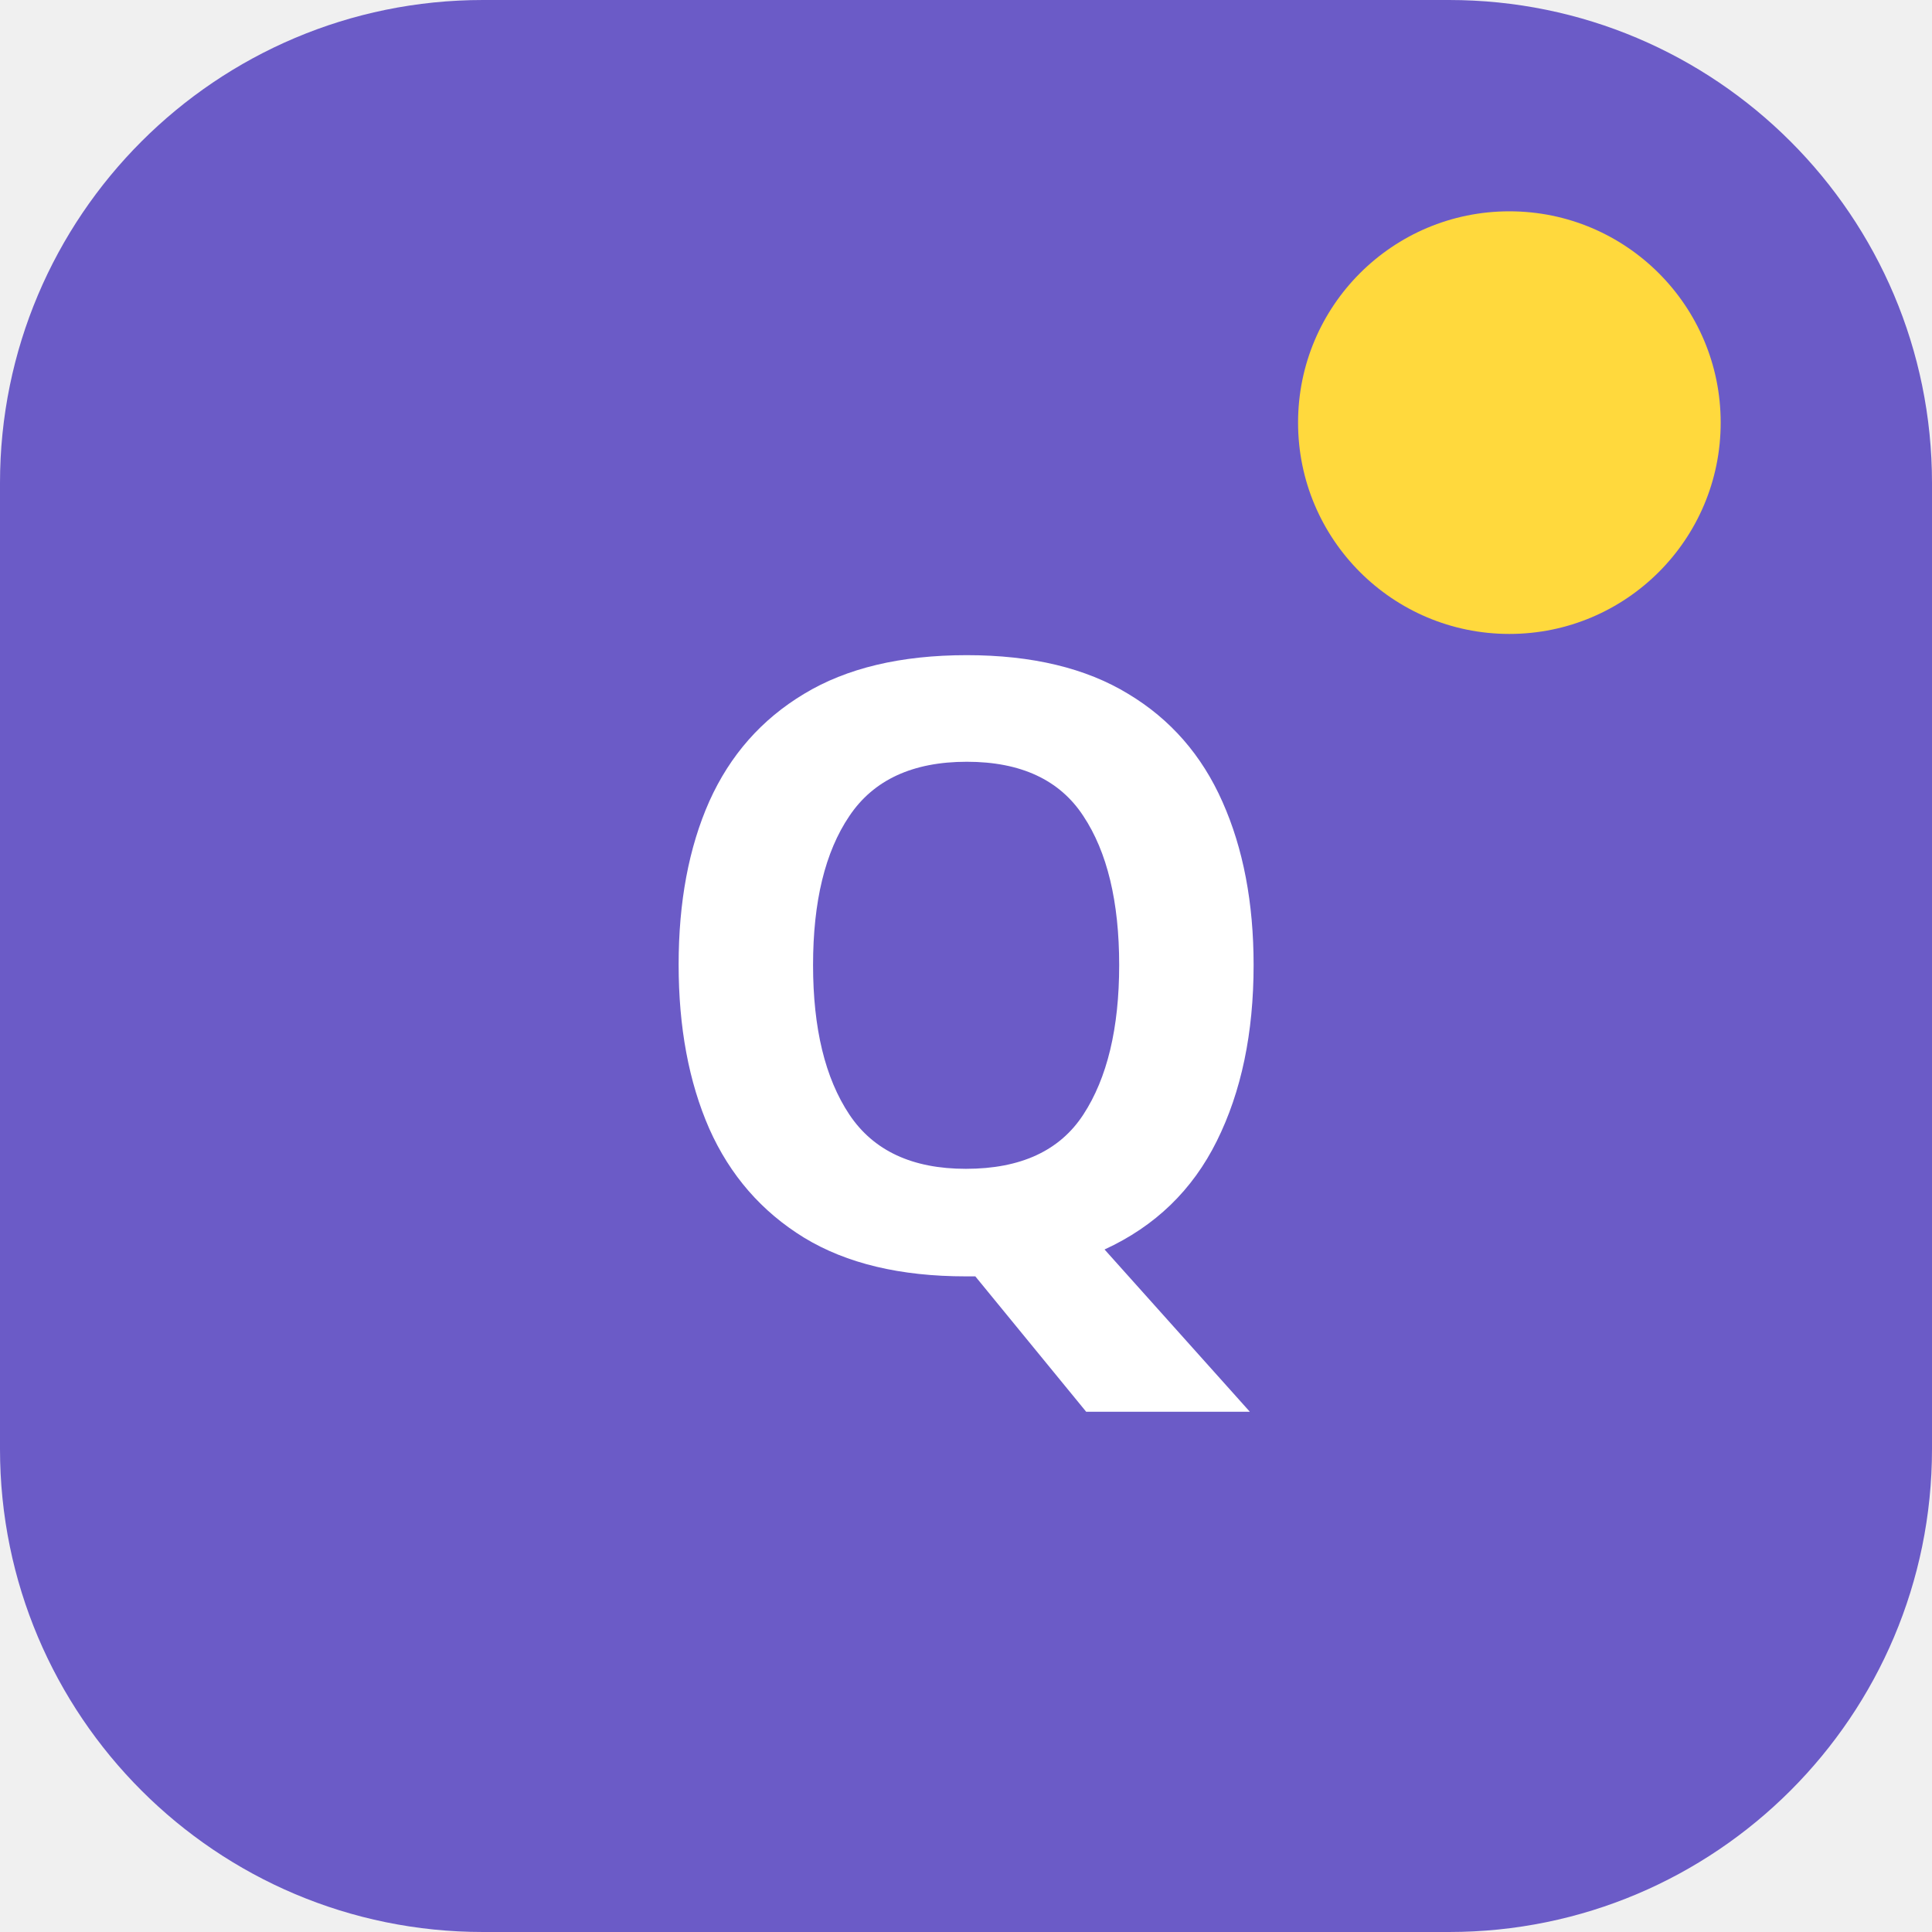
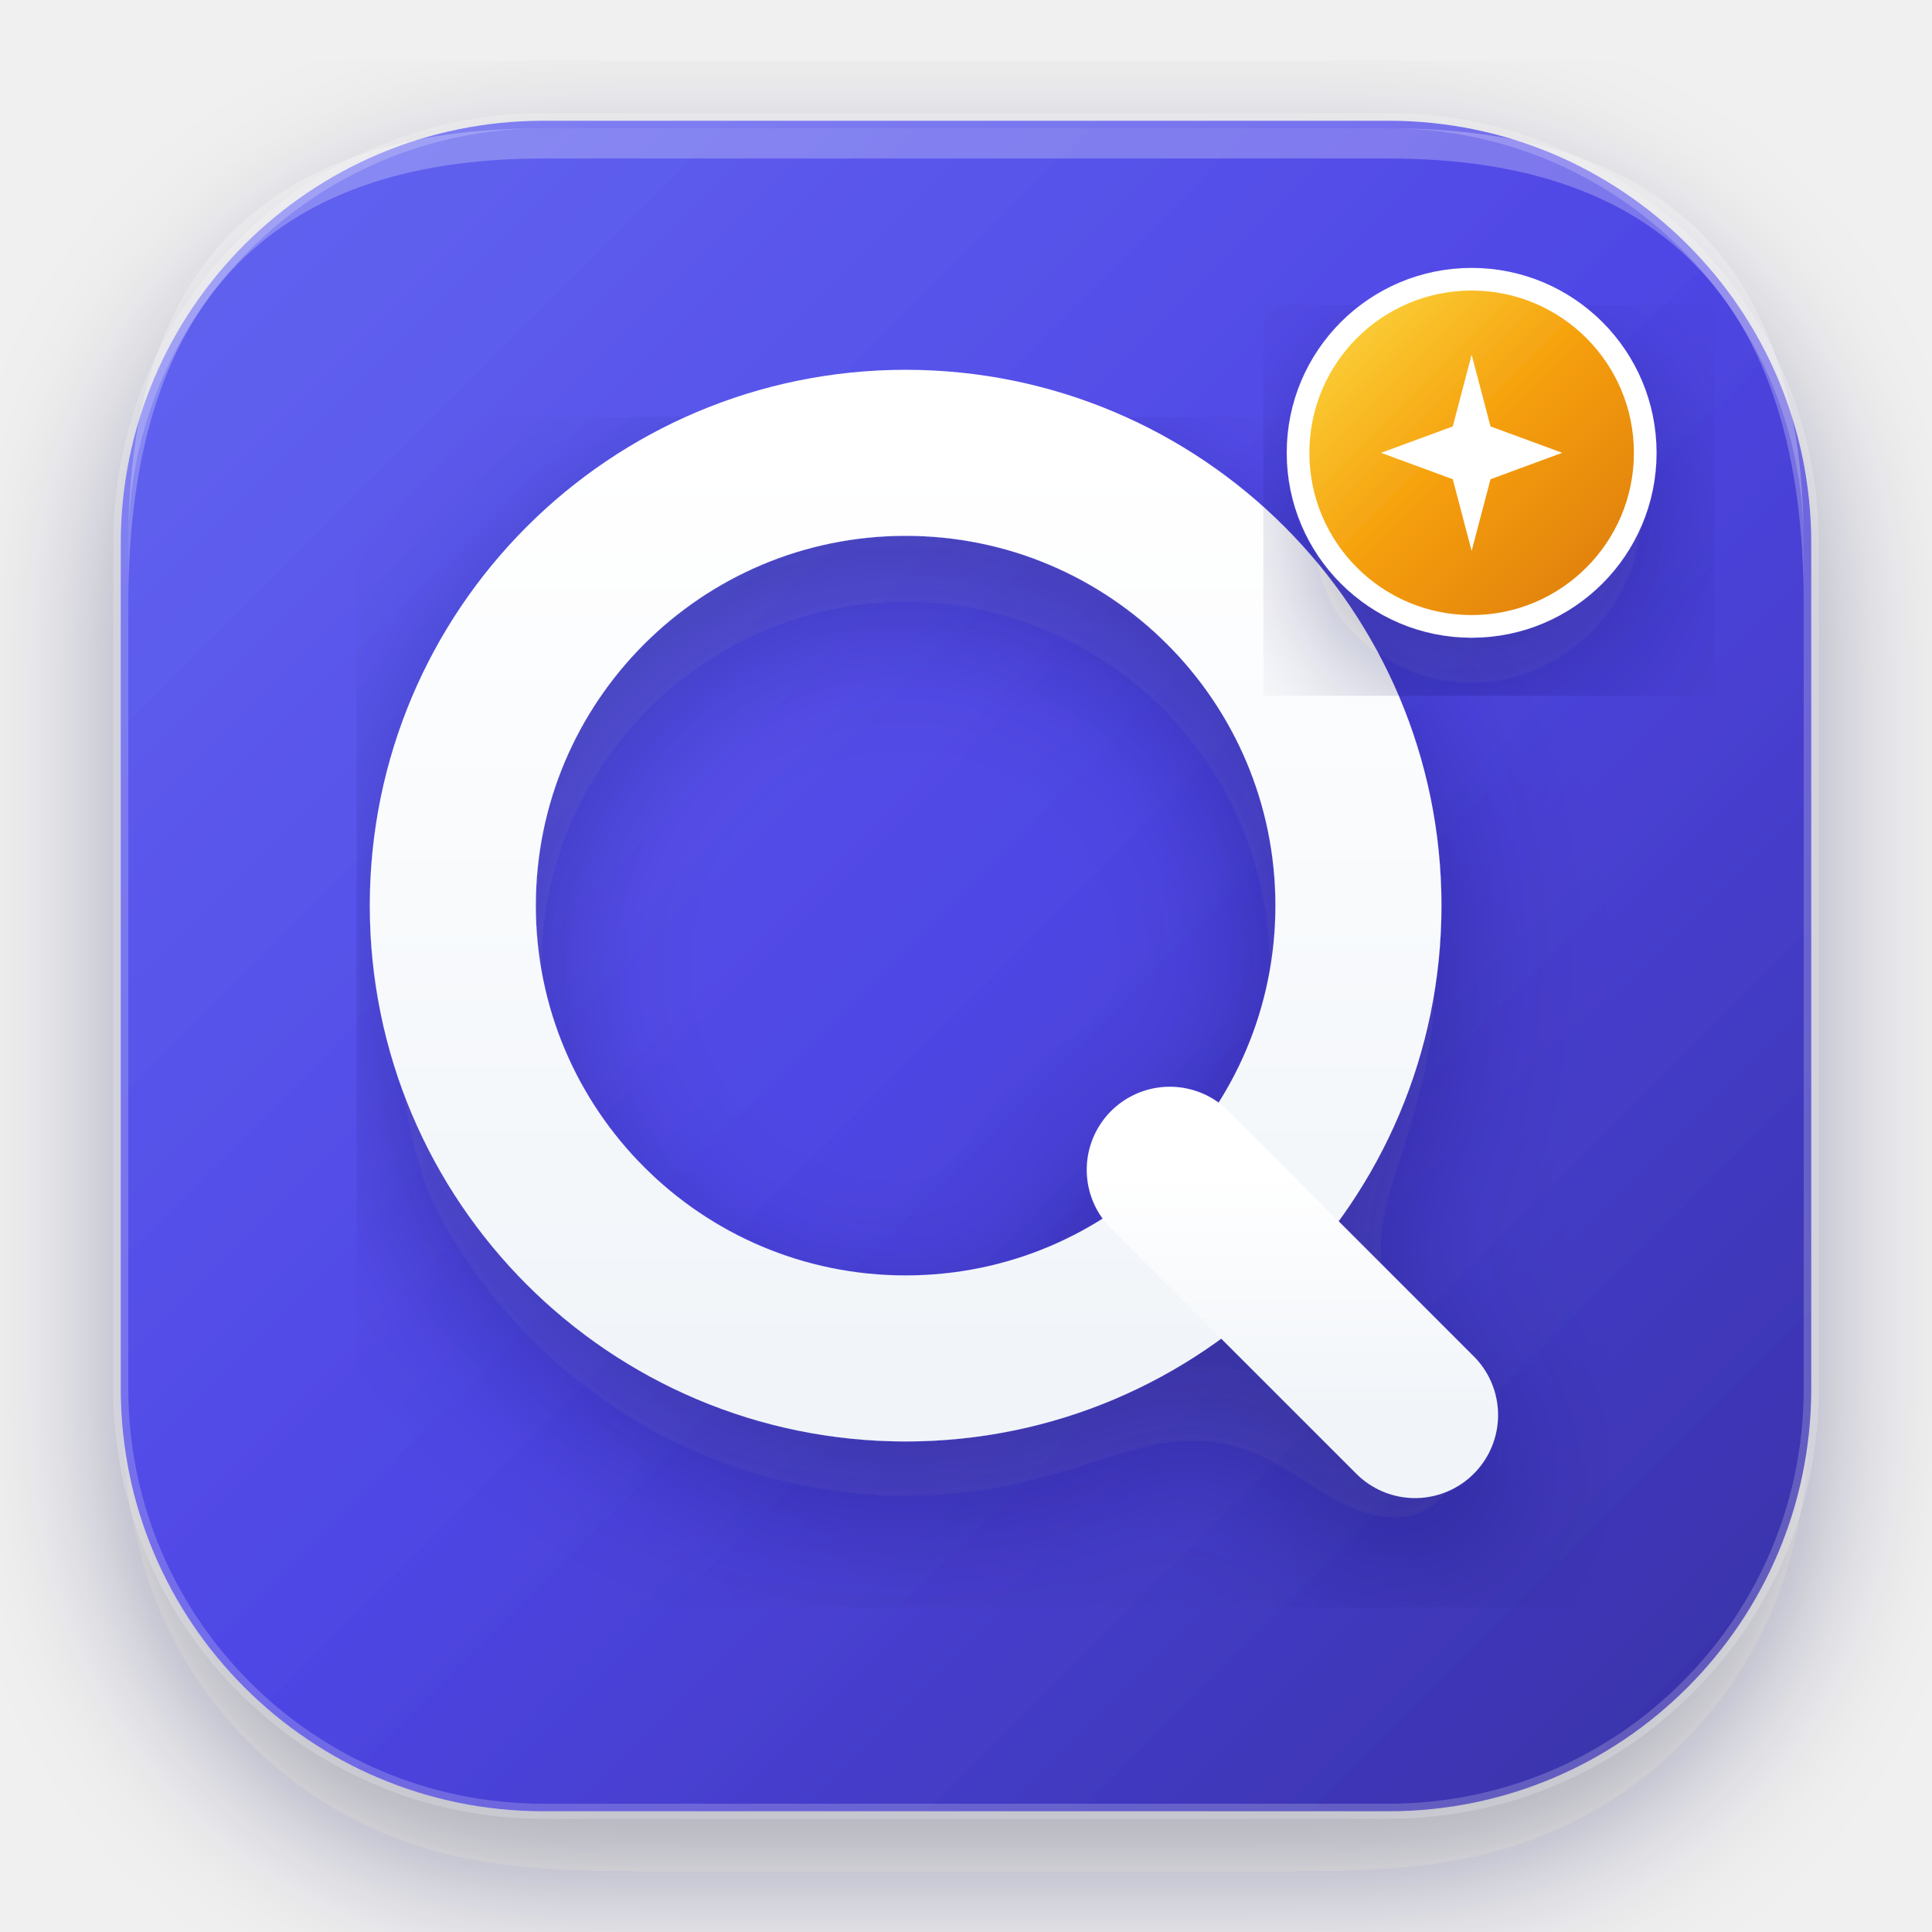
- <svg xmlns="http://www.w3.org/2000/svg" viewBox="0 0 64 64" fill="none">
-   <rect width="64" height="64" rx="16" fill="#6B5BC7" />
-   <text x="32" y="42" text-anchor="middle" font-family="system-ui,sans-serif" font-size="28" font-weight="800" fill="white">Q</text>
-   <circle cx="50" cy="14" r="7" fill="#FFD93D" />
+ <svg xmlns="http://www.w3.org/2000/svg" viewBox="0 0 512 512" fill="none">
+   <defs>
+     <linearGradient id="bgGrad" x1="0%" y1="0%" x2="100%" y2="100%">
+       <stop offset="0%" stop-color="#6366F1" />
+       <stop offset="50%" stop-color="#4F46E5" />
+       <stop offset="100%" stop-color="#3730A3" />
+     </linearGradient>
+     <linearGradient id="qGrad" x1="0%" y1="0%" x2="0%" y2="100%">
+       <stop offset="0%" stop-color="#FFFFFF" />
+       <stop offset="100%" stop-color="#F1F5F9" />
+     </linearGradient>
+     <linearGradient id="goldGrad" x1="0%" y1="0%" x2="100%" y2="100%">
+       <stop offset="0%" stop-color="#FDE047" />
+       <stop offset="50%" stop-color="#F59E0B" />
+       <stop offset="100%" stop-color="#D97706" />
+     </linearGradient>
+     <filter id="drop" x="-10%" y="-10%" width="130%" height="130%">
+       <feDropShadow dx="0" dy="16" stdDeviation="20" flood-color="#1E1B4B" flood-opacity="0.35" />
+     </filter>
+     <filter id="innerGlow">
+       <feGaussianBlur stdDeviation="6" result="blur" />
+       <feComposite in2="SourceAlpha" operator="arithmetic" k2="-1" k3="1" result="shadowDiff" />
+       <feFlood flood-color="#FFFFFF" flood-opacity="0.25" />
+       <feComposite in2="shadowDiff" operator="in" />
+       <feComposite in2="SourceGraphic" operator="over" />
+     </filter>
+   </defs>
+   <rect x="32" y="32" width="448" height="448" rx="112" fill="url(#bgGrad)" filter="url(#drop)" />
+   <rect x="32" y="32" width="448" height="448" rx="112" stroke="white" stroke-opacity="0.2" stroke-width="4" />
+   <path d="M 144 34 L 368 34 Q 478 34 478 144 L 478 160 Q 478 42 368 42 L 144 42 Q 34 42 34 160 L 34 144 Q 34 34 144 34 Z" fill="white" fill-opacity="0.25" />
+   <g filter="url(#drop)">
+     <circle cx="240" cy="240" r="120" stroke="url(#qGrad)" stroke-width="44" fill="none" />
+     <path d="M 310 310 L 375 375" stroke="url(#qGrad)" stroke-width="44" stroke-linecap="round" />
+   </g>
+   <g filter="url(#drop)">
+     <circle cx="390" cy="120" r="46" fill="url(#goldGrad)" stroke="#FFFFFF" stroke-width="6" />
+     <path d="M 390 94 L 395 113 L 414 120 L 395 127 L 390 146 L 385 127 L 366 120 L 385 113 Z" fill="white" />
+   </g>
</svg>
